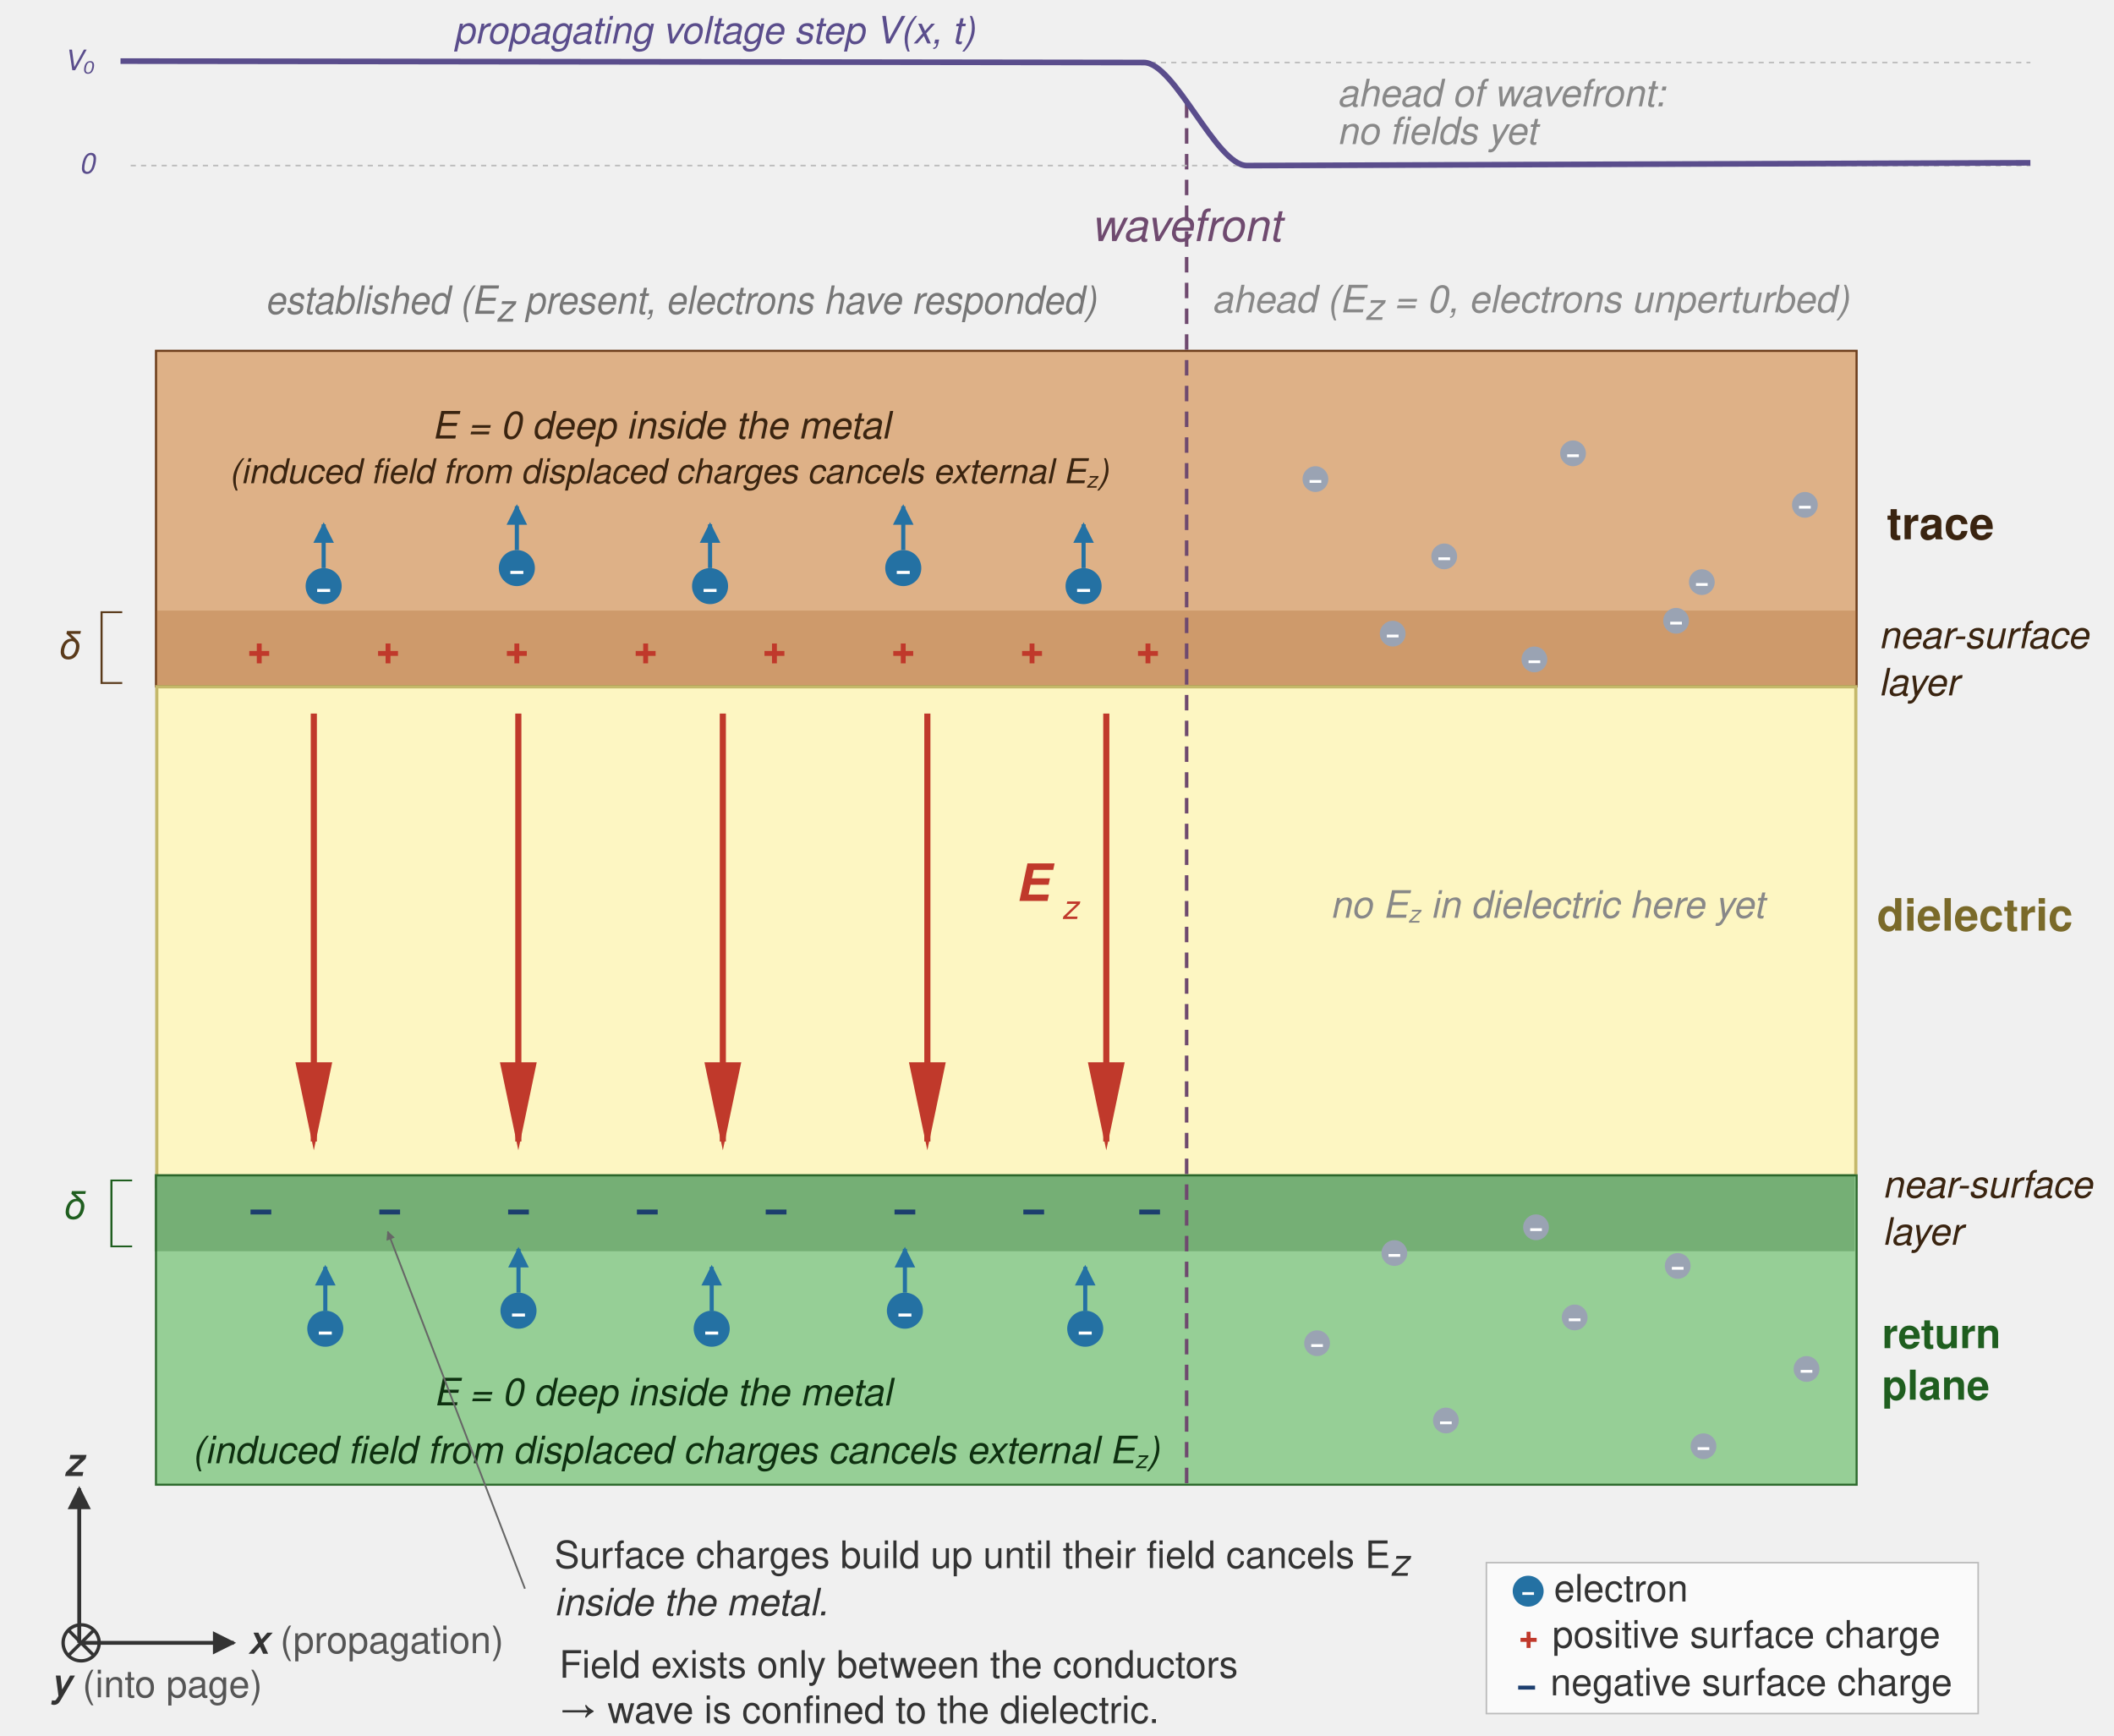
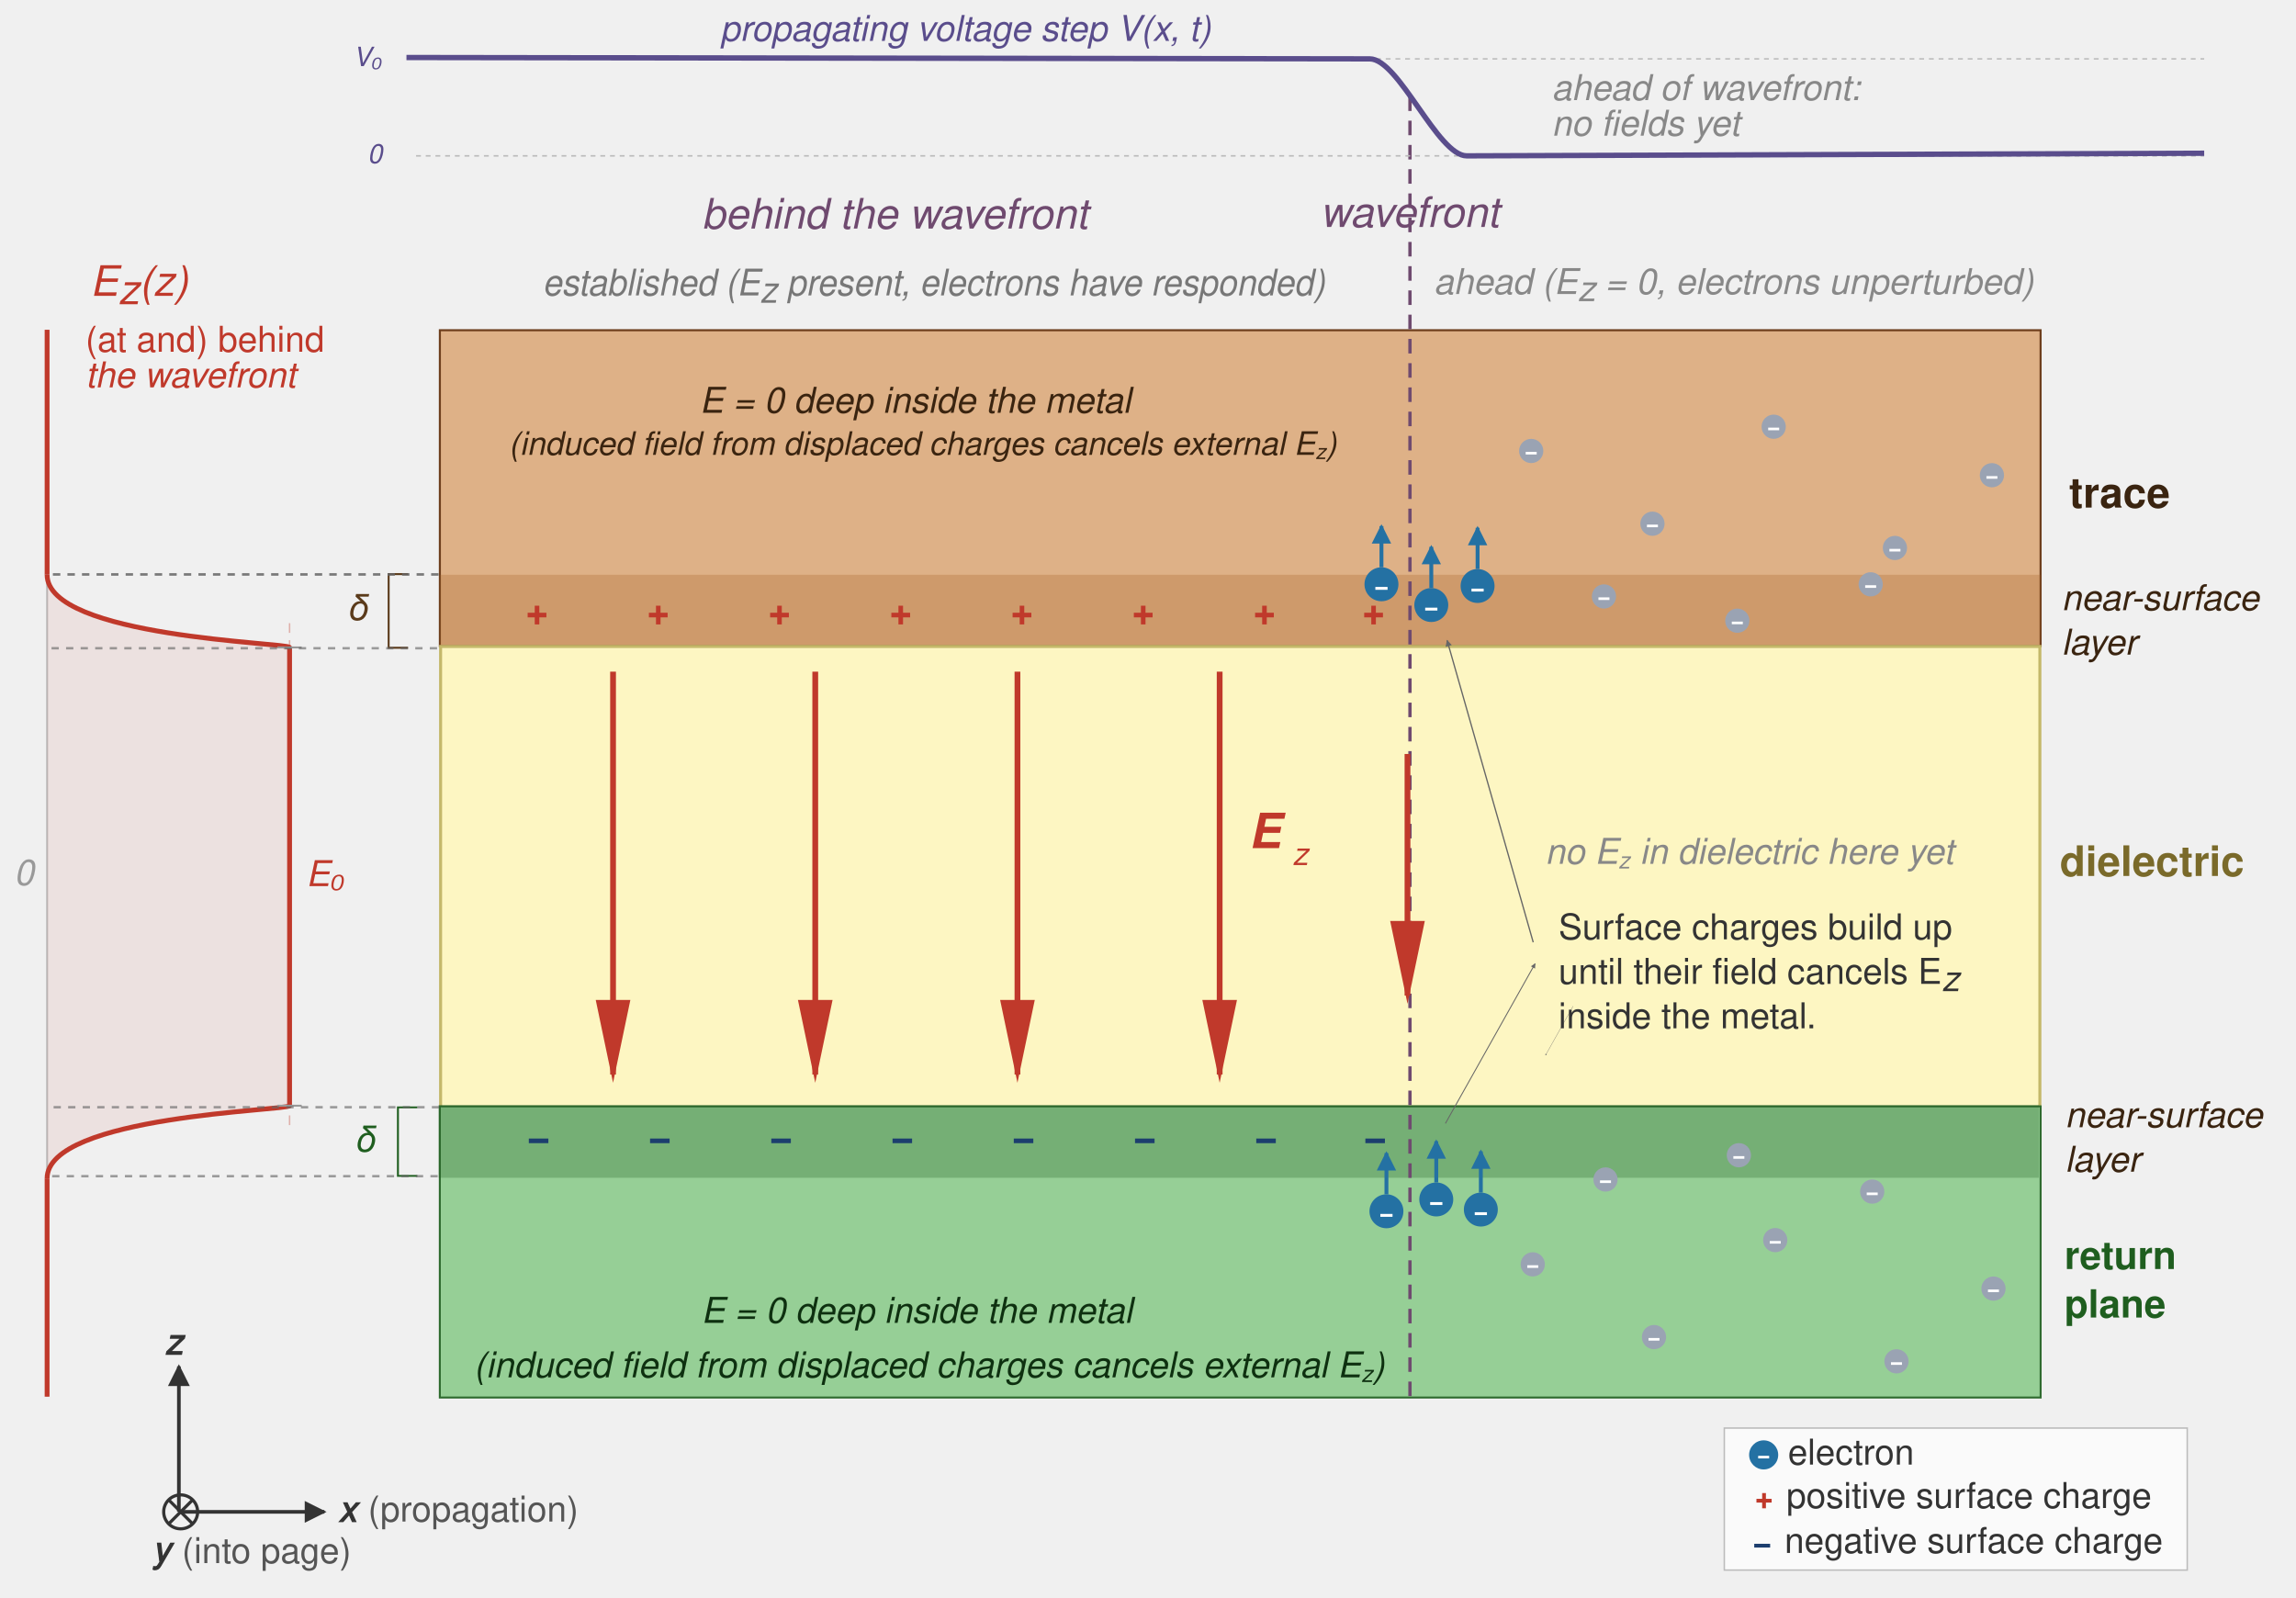
- <svg xmlns="http://www.w3.org/2000/svg" viewBox="0 0 820.639 673.886" font-family="Helvetica, Arial, sans-serif" font-size="14px" version="1.1" id="svg89" width="820.639" height="673.886">
+ <svg xmlns="http://www.w3.org/2000/svg" xmlns:xlink="http://www.w3.org/1999/xlink" viewBox="0 0 946.883 658.834" font-family="Helvetica, Arial, sans-serif" font-size="14px" version="1.1" id="svg89" width="946.883" height="658.834">
  <defs id="defs6">
    <marker id="arrE" viewBox="0 0 10 10" refX="9" refY="5" markerWidth="6" markerHeight="6" orient="auto-start-reverse">
      <path d="M 0,0 10,5 0,10 Z" fill="#c0392b" id="path1" />
    </marker>
    <marker id="arrEsmall" viewBox="0 0 10 10" refX="9" refY="5" markerWidth="5" markerHeight="5" orient="auto-start-reverse">
      <path d="M 0,0 10,5 0,10 Z" fill="#c0392b" id="path2" />
    </marker>
    <marker id="arrEind" viewBox="0 0 10 10" refX="9" refY="5" markerWidth="5" markerHeight="5" orient="auto-start-reverse">
      <path d="M 0,0 10,5 0,10 Z" fill="#922b21" id="path3" />
    </marker>
    <marker id="arre" viewBox="0 0 10 10" refX="9" refY="5" markerWidth="5" markerHeight="5" orient="auto-start-reverse">
      <path d="M 0,0 10,5 0,10 Z" fill="#2471a3" id="path4" />
    </marker>
    <marker id="arrAx" viewBox="0 0 10 10" refX="9" refY="5" markerWidth="6" markerHeight="6" orient="auto-start-reverse">
      <path d="M 0,0 10,5 0,10 Z" fill="#333333" id="path5" />
    </marker>
    <marker id="arrLeader" viewBox="0 0 10 10" refX="9" refY="5" markerWidth="5" markerHeight="5" orient="auto-start-reverse">
      <path d="M 0,0 10,5 0,10 Z" fill="#666666" id="path6" />
    </marker>
    <marker id="arrAx-3" viewBox="0 0 10 10" refX="9" refY="5" markerWidth="6" markerHeight="6" orient="auto-start-reverse">
      <path d="M 0,0 10,5 0,10 Z" fill="#333333" id="path4-2" />
    </marker>
    <marker id="marker1" viewBox="0 0 10 10" refX="9" refY="5" markerWidth="6" markerHeight="6" orient="auto-start-reverse">
      <path d="M 0,0 10,5 0,10 Z" fill="#333333" id="path1-2" />
    </marker>
+     <marker id="arrLeader-7" viewBox="0 0 10 10" refX="9" refY="5" markerWidth="5" markerHeight="5" orient="auto-start-reverse">
+       <path d="M 0,0 10,5 0,10 Z" fill="#666666" id="path6-1" />
+     </marker>
+     <marker id="arrLeader-2" viewBox="0 0 10 10" refX="9" refY="5" markerWidth="5" markerHeight="5" orient="auto-start-reverse">
+       <path d="M 0,0 10,5 0,10 Z" fill="#666666" id="path6-7" />
+     </marker>
  </defs>
-   <g id="g9" transform="translate(0.6393607,56.26374)">
+   <g id="g9" transform="translate(121.4785,56.26374)">
    <rect x="59.925" y="79.925" width="660.149" height="130.279" fill="#deb187" stroke="#6e3f1d" stroke-width="0.851" id="rect6" />
    <rect x="60" y="180.769" width="660" height="30" fill="#a86628" opacity="0.3" stroke="none" id="rect7" />
    <rect x="60.223" y="210.353" width="659.555" height="194" fill="#fdf6c2" stroke="#c4b86a" stroke-width="1.245" id="rect8" />
    <rect x="59.908" y="400.008" width="660.183" height="120.083" fill="#4ea94e" stroke="#2f6b2f" stroke-width="0.817" id="rect9" style="fill:#96cf96;fill-opacity:1" />
    <rect x="59.361" y="399.461" width="660" height="30" fill="#1f5e1f" opacity="0.28" stroke="none" id="rect10" />
    <text x="731.836" y="153.067" fill="#3a2410" font-weight="bold" id="text10" style="font-size:17.333px">trace</text>
    <text x="728" y="305" fill="#7a6a2a" id="text12" style="font-size:17.333px">
      <tspan style="font-style:normal;font-variant:normal;font-weight:bold;font-stretch:normal;font-family:Helvetica, Arial, sans-serif;-inkscape-font-specification:'Helvetica, Arial, sans-serif Bold'" id="tspan3">dielectric</tspan>
    </text>
    <text x="729.916" y="467.084" fill="#1f5e1f" font-weight="bold" id="text14" style="font-size:16px;stroke-width:1">
      <tspan id="tspan93" x="729.916" y="467.084" style="font-size:16px;stroke-width:1">return</tspan>
      <tspan id="tspan94" x="729.916" y="487.084" style="font-size:16px;stroke-width:1">plane</tspan>
    </text>
-     <g stroke="#5a3a1a" stroke-width="0.8" fill="none" id="g15" transform="matrix(1.002988,0,0,0.9161738,-3.333637,-29.33272)">
+     <g stroke="#5a3a1a" stroke-width="0.8" fill="none" id="g15" transform="matrix(0.9995705,0,0,1.012544,-3.177137,-52.37831)">
      <path d="m 50,230 h -8 v 30 h 8" id="path15" />
    </g>
    <text x="25.754" y="199.409" fill="#5a3a1a" font-size="11px" font-style="italic" text-anchor="middle" id="text16" style="font-size:14.667px">δ</text>
-     <g stroke="#1f5e1f" stroke-width="0.8" fill="none" id="g16" transform="matrix(1.005327,0,0,0.8533523,0.395393,111.8401)">
+     <g stroke="#1f5e1f" stroke-width="0.8" fill="none" id="g16" transform="matrix(1.002056,0,0,0.9423389,0.5451762,80.02387)">
      <path d="m 50,340 h -8 v 30 h 8" id="path16" />
    </g>
-     <text x="27.672" y="416.821" fill="#1f5e1f" font-size="11px" font-style="italic" text-anchor="middle" id="text17" style="font-size:14.667px">δ</text>
+     <text x="28.803" y="418.63" fill="#1f5e1f" font-size="11px" font-style="italic" text-anchor="middle" id="text17" style="font-size:14.667px">δ</text>
    <text x="728.705" y="195.371" fill="#3a2410" font-size="12px" font-style="italic" id="text10-0" style="font-size:14.667px">
      <tspan id="tspan1" x="728.705" y="195.371" style="font-size:14.667px">near-surface</tspan>
      <tspan id="tspan2" x="728.705" y="213.704" style="font-size:14.667px">layer</tspan>
    </text>
    <text x="730.14" y="408.629" fill="#3a2410" font-size="12px" font-style="italic" id="text10-0-4" style="font-size:14.667px">
      <tspan id="tspan1-3" x="730.14" y="408.629" style="font-size:14.667px">near-surface</tspan>
      <tspan id="tspan2-1" x="730.14" y="426.963" style="font-size:14.667px">layer</tspan>
    </text>
  </g>
-   <line x1="460.639" y1="39.77" x2="460.639" y2="577.083" stroke="#6f4a6f" stroke-width="1.361" stroke-dasharray="6, 4" id="line17" />
-   <text x="460.559" y="93.591" fill="#6f4a6f" font-style="italic" font-size="13px" id="text18" style="font-size:17.333px;text-align:center;text-anchor:middle">wavefront</text>
-   <text x="272.792" y="118.029" fill="#777777" font-size="12.387px" font-style="italic" id="text19" transform="scale(0.96875,1.032258)" style="font-size:14.667px;text-align:center;text-anchor:middle;stroke-width:1.032">established (E<tspan style="font-size:14.667px;baseline-shift:sub" id="tspan89">z</tspan> present, electrons have responded)</text>
-   <text x="594.144" y="121.264" fill="#888888" font-size="12" font-style="italic" id="text20" style="font-size:14.667px;text-align:center;text-anchor:middle">ahead (E<tspan style="font-size:14.667px;baseline-shift:sub" id="tspan90">z</tspan> = 0, electrons unperturbed)</text>
-   <g stroke="#c0392b" stroke-width="2.4" fill="none" id="g24" transform="matrix(0.9923674,0,0,2.373388,2.738339,-351.9463)">
-     <line x1="120" y1="265" x2="120" y2="335" marker-end="url(#arrE)" id="line20" />
-     <line x1="200" y1="265" x2="200" y2="335" marker-end="url(#arrE)" id="line21" />
-     <line x1="280" y1="265" x2="280" y2="335" marker-end="url(#arrE)" id="line22" />
-     <line x1="360" y1="265" x2="360" y2="335" marker-end="url(#arrE)" id="line23" />
-     <line x1="430" y1="265" x2="430" y2="335" marker-end="url(#arrE)" id="line24" />
-   </g>
-   <g id="g8" style="display:none" transform="translate(0.6393607,56.26374)">
+   <line x1="581.479" y1="39.77" x2="581.479" y2="577.083" stroke="#6f4a6f" stroke-width="1.361" stroke-dasharray="6, 4" id="line17" />
+   <text x="581.398" y="93.591" fill="#6f4a6f" font-style="italic" font-size="13px" id="text18" style="font-size:17.333px;text-align:center;text-anchor:middle">wavefront</text>
+   <text x="369.034" y="94.254" fill="#6f4a6f" font-style="italic" font-size="13px" id="text18-1" style="font-size:17.333px;text-align:center;text-anchor:middle">behind the wavefront</text>
+   <text x="397.529" y="118.029" fill="#777777" font-size="12.387px" font-style="italic" id="text19" transform="scale(0.96875,1.032258)" style="font-size:14.667px;text-align:center;text-anchor:middle;stroke-width:1.032">established (E<tspan style="font-size:14.667px;baseline-shift:sub" id="tspan89">z</tspan> present, electrons have responded)</text>
+   <text x="714.983" y="121.264" fill="#888888" font-size="12" font-style="italic" id="text20" style="font-size:14.667px;text-align:center;text-anchor:middle">ahead (E<tspan style="font-size:14.667px;baseline-shift:sub" id="tspan90">z</tspan> = 0, electrons unperturbed)</text>
+   <g stroke="#c0392b" stroke-width="2.4" fill="none" id="g24" transform="matrix(0.9923674,0,0,2.373388,149.7405,-351.9463)">
+     <line x1="103.877" y1="265" x2="103.877" y2="335" marker-end="url(#arrE)" id="line20" />
+     <line x1="187.908" y1="265" x2="187.908" y2="335" marker-end="url(#arrE)" id="line21" />
+     <line x1="271.938" y1="265" x2="271.938" y2="335" marker-end="url(#arrE)" id="line22" />
+     <line x1="355.969" y1="265" x2="355.969" y2="335" marker-end="url(#arrE)" id="line23" style="stroke-width:2.4;stroke-dasharray:none" />
+     <line x1="434.031" y1="279.301" x2="434.031" y2="321.276" marker-end="url(#arrE)" id="line24" style="stroke-width:2.4;stroke-dasharray:none" />
+   </g>
+   <g id="g8" style="display:none" transform="translate(-82.47752,56.26374)">
    <text x="501.664" y="351.723" fill="#5b8cb0" font-style="italic" font-size="12px" id="text38-7" style="font-size:14.667px;line-height:1">
      <tspan id="tspan59" x="501.664" y="351.723" style="font-size:14.667px;line-height:1">B (from ∂E/∂t,</tspan>
      <tspan id="tspan60" x="501.664" y="366.389" style="font-size:14.667px;line-height:1">displacement)</tspan>
    </text>
    <line x1="497.946" y1="353.557" x2="482.017" y2="320.831" stroke="#5b8cb0" stroke-width="1.674" id="line39" />
    <g id="g38-8" transform="translate(5.502468,153.6543)">
      <g stroke="#5b8cb0" stroke-width="1.8" fill="none" stroke-dasharray="3, 2" id="g36-3">
        <circle cx="470" cy="150" r="7" id="circle36-8" />
      </g>
      <g stroke="#5b8cb0" stroke-width="1.8" stroke-dasharray="3, 2" id="g37-3">
        <line x1="465" y1="145" x2="475" y2="155" id="line36-7" />
        <line x1="475" y1="145" x2="465" y2="155" id="line37-1" />
      </g>
    </g>
  </g>
-   <g id="g10" transform="translate(246.1539,44.75525)">
+   <g id="g10" transform="translate(366.993,44.75525)">
    <text x="148" y="305" fill="#c0392b" font-weight="bold" font-style="italic" font-size="20px" id="text24">E</text>
    <text x="166" y="312" fill="#c0392b" font-style="italic" font-size="13px" id="text25">z</text>
  </g>
-   <g fill="#c0392b" font-size="16px" font-weight="bold" text-anchor="middle" id="g33" transform="translate(0.6393607,-0.6393594)">
+   <g fill="#c0392b" font-size="16px" font-weight="bold" text-anchor="middle" id="g33" transform="translate(121.4785,-0.6393594)">
    <text x="100" y="258" id="text26">+</text>
    <text x="150" y="258" id="text27">+</text>
    <text x="200" y="258" id="text28">+</text>
    <text x="250" y="258" id="text29">+</text>
    <text x="300" y="258" id="text30">+</text>
    <text x="350" y="258" id="text31">+</text>
    <text x="400" y="258" id="text32">+</text>
    <text x="445" y="258" id="text33">+</text>
  </g>
-   <g id="g39" transform="translate(0.6393607,-4.475523)">
-     <g id="g34">
-       <line x1="125" y1="225" x2="125" y2="208" stroke="#2471a3" stroke-width="1.6" marker-end="url(#arre)" id="line33" />
-       <circle cx="125" cy="232" r="7" fill="#2471a3" id="circle33" />
-       <text x="125" y="236" fill="#ffffff" text-anchor="middle" font-size="10px" font-weight="bold" id="text34">−</text>
-     </g>
-     <g id="g35">
-       <line x1="200" y1="218" x2="200" y2="201" stroke="#2471a3" stroke-width="1.6" marker-end="url(#arre)" id="line34" />
-       <circle cx="200" cy="225" r="7" fill="#2471a3" id="circle34" />
-       <text x="200" y="229" fill="#ffffff" text-anchor="middle" font-size="10px" font-weight="bold" id="text35">−</text>
-     </g>
-     <g id="g36">
+   <g id="g39" transform="translate(189.3608,9.666612)">
+     <g id="g36" transform="translate(105.3589,-0.7071068)">
      <line x1="275" y1="225" x2="275" y2="208" stroke="#2471a3" stroke-width="1.6" marker-end="url(#arre)" id="line35" />
      <circle cx="275" cy="232" r="7" fill="#2471a3" id="circle35" />
      <text x="275" y="236" fill="#ffffff" text-anchor="middle" font-size="10px" font-weight="bold" id="text36">−</text>
    </g>
-     <g id="g37">
+     <g id="g37" transform="translate(50.91169,14.84924)">
      <line x1="350" y1="218" x2="350" y2="201" stroke="#2471a3" stroke-width="1.6" marker-end="url(#arre)" id="line36" />
      <circle cx="350" cy="225" r="7" fill="#2471a3" id="circle36" />
      <text x="350" y="229" fill="#ffffff" text-anchor="middle" font-size="10px" font-weight="bold" id="text37">−</text>
    </g>
    <g id="g38">
      <line x1="420" y1="225" x2="420" y2="208" stroke="#2471a3" stroke-width="1.6" marker-end="url(#arre)" id="line37" />
      <circle cx="420" cy="232" r="7" fill="#2471a3" id="circle37" />
      <text x="420" y="236" fill="#ffffff" text-anchor="middle" font-size="10px" font-weight="bold" id="text38">−</text>
    </g>
  </g>
-   <text x="256.623" y="170.23" fill="#3a2410" font-size="13" font-style="italic" text-anchor="middle" id="text39" style="font-size:14.667px">E = 0 deep inside the metal</text>
-   <text x="259.703" y="187.59" fill="#3a2410" font-size="11" font-style="italic" text-anchor="middle" id="text40" style="font-size:13.333px;text-align:center;text-anchor:middle">(induced field from displaced charges cancels external E<tspan style="font-size:65%;baseline-shift:sub" id="tspan95">z</tspan>)</text>
-   <g fill="#1c3e6e" font-size="16px" font-weight="bold" text-anchor="middle" id="g48" transform="translate(1.278721,120.1998)">
+   <text x="377.463" y="170.23" fill="#3a2410" font-size="13" font-style="italic" text-anchor="middle" id="text39" style="font-size:14.667px">E = 0 deep inside the metal</text>
+   <text x="380.542" y="187.59" fill="#3a2410" font-size="11" font-style="italic" text-anchor="middle" id="text40" style="font-size:13.333px;text-align:center;text-anchor:middle">(induced field from displaced charges cancels external E<tspan style="font-size:65%;baseline-shift:sub" id="tspan95">z</tspan>)</text>
+   <g fill="#1c3e6e" font-size="16px" font-weight="bold" text-anchor="middle" id="g48" transform="translate(122.1179,120.1998)">
    <text x="100" y="354" id="text41">−</text>
    <text x="150" y="354" id="text42">−</text>
    <text x="200" y="354" id="text43">−</text>
    <text x="250" y="354" id="text44">−</text>
    <text x="300" y="354" id="text45">−</text>
    <text x="350" y="354" id="text46">−</text>
    <text x="400" y="354" id="text47">−</text>
    <text x="445" y="354" id="text48">−</text>
  </g>
-   <g id="g54" transform="translate(1.278721,113.8062)">
-     <g id="g49">
-       <line x1="125" y1="395" x2="125" y2="378" stroke="#2471a3" stroke-width="1.6" marker-end="url(#arre)" id="line48" />
-       <circle cx="125" cy="402" r="7" fill="#2471a3" id="circle48" />
-       <text x="125" y="406" fill="#ffffff" text-anchor="middle" font-size="10px" font-weight="bold" id="text49">−</text>
-     </g>
-     <g id="g50">
-       <line x1="200" y1="388" x2="200" y2="371" stroke="#2471a3" stroke-width="1.6" marker-end="url(#arre)" id="line49" />
-       <circle cx="200" cy="395" r="7" fill="#2471a3" id="circle49" />
-       <text x="200" y="399" fill="#ffffff" text-anchor="middle" font-size="10px" font-weight="bold" id="text50">−</text>
-     </g>
-     <g id="g51">
+   <g id="g54" transform="translate(122.1179,103.9067)">
+     <g id="g51" transform="translate(174.6554,-6.363961)">
      <line x1="275" y1="395" x2="275" y2="378" stroke="#2471a3" stroke-width="1.6" marker-end="url(#arre)" id="line50" />
      <circle cx="275" cy="402" r="7" fill="#2471a3" id="circle50" />
      <text x="275" y="406" fill="#ffffff" text-anchor="middle" font-size="10px" font-weight="bold" id="text51">−</text>
    </g>
-     <g id="g52">
+     <g id="g52" transform="translate(120.2082,-4.242641)">
      <line x1="350" y1="388" x2="350" y2="371" stroke="#2471a3" stroke-width="1.6" marker-end="url(#arre)" id="line51" />
      <circle cx="350" cy="395" r="7" fill="#2471a3" id="circle51" />
      <text x="350" y="399" fill="#ffffff" text-anchor="middle" font-size="10px" font-weight="bold" id="text52">−</text>
    </g>
-     <g id="g53">
+     <g id="g53" transform="translate(68.58936,-7.071068)">
      <line x1="420" y1="395" x2="420" y2="378" stroke="#2471a3" stroke-width="1.6" marker-end="url(#arre)" id="line52" />
      <circle cx="420" cy="402" r="7" fill="#2471a3" id="circle52" />
      <text x="420" y="406" fill="#ffffff" text-anchor="middle" font-size="10px" font-weight="bold" id="text53">−</text>
    </g>
  </g>
-   <text x="257.263" y="545.559" fill="#0e3010" font-size="13" font-style="italic" text-anchor="middle" id="text54" style="font-size:14.667px">E = 0 deep inside the metal</text>
-   <text x="262.378" y="568.035" fill="#0e3010" font-size="11" font-style="italic" text-anchor="middle" id="text55" style="font-size:14.667px">(induced field from displaced charges cancels external E<tspan style="font-size:65%;baseline-shift:sub" id="tspan97">z</tspan>)</text>
-   <g fill="#888888" font-size="11px" text-anchor="middle" id="g63" transform="translate(0.6393607,15.98402)">
+   <text x="378.102" y="545.559" fill="#0e3010" font-size="13" font-style="italic" text-anchor="middle" id="text54" style="font-size:14.667px">E = 0 deep inside the metal</text>
+   <text x="383.217" y="568.035" fill="#0e3010" font-size="11" font-style="italic" text-anchor="middle" id="text55" style="font-size:14.667px">(induced field from displaced charges cancels external E<tspan style="font-size:65%;baseline-shift:sub" id="tspan97">z</tspan>)</text>
+   <g fill="#888888" font-size="11px" text-anchor="middle" id="g63" transform="translate(121.4785,15.98402)">
    <circle cx="510" cy="170" r="5" fill="#9aa3b3" id="circle55" />
    <text x="510" y="173" fill="#ffffff" font-weight="bold" font-size="9px" id="text56">−</text>
    <circle cx="560" cy="200" r="5" fill="#9aa3b3" id="circle56" />
    <text x="560" y="203" fill="#ffffff" font-weight="bold" font-size="9px" id="text57">−</text>
    <circle cx="610" cy="160" r="5" fill="#9aa3b3" id="circle57" />
    <text x="610" y="163" fill="#ffffff" font-weight="bold" font-size="9px" id="text58">−</text>
    <circle cx="660" cy="210" r="5" fill="#9aa3b3" id="circle58" />
    <text x="660" y="213" fill="#ffffff" font-weight="bold" font-size="9px" id="text59">−</text>
    <circle cx="700" cy="180" r="5" fill="#9aa3b3" id="circle59" />
    <text x="700" y="183" fill="#ffffff" font-weight="bold" font-size="9px" id="text60">−</text>
    <circle cx="540" cy="230" r="5" fill="#9aa3b3" id="circle60" />
    <text x="540" y="233" fill="#ffffff" font-weight="bold" font-size="9px" id="text61">−</text>
    <circle cx="595" cy="240" r="5" fill="#9aa3b3" id="circle61" />
    <text x="595" y="243" fill="#ffffff" font-weight="bold" font-size="9px" id="text62">−</text>
    <circle cx="650" cy="225" r="5" fill="#9aa3b3" id="circle62" />
    <text x="650" y="228" fill="#ffffff" font-weight="bold" font-size="9px" id="text63">−</text>
  </g>
-   <g fill="#9aa3b3" font-size="11px" text-anchor="middle" id="g71" transform="translate(1.278721,91.42857)">
+   <g fill="#9aa3b3" font-size="11px" text-anchor="middle" id="g71" transform="translate(122.1179,91.42857)">
    <circle cx="510" cy="430" r="5" fill="#9aa3b3" id="circle63" />
    <text x="510" y="433" fill="#ffffff" font-weight="bold" font-size="9px" id="text64">−</text>
    <circle cx="560" cy="460" r="5" fill="#9aa3b3" id="circle64" />
    <text x="560" y="463" fill="#ffffff" font-weight="bold" font-size="9px" id="text65">−</text>
    <circle cx="610" cy="420" r="5" fill="#9aa3b3" id="circle65" />
    <text x="610" y="423" fill="#ffffff" font-weight="bold" font-size="9px" id="text66">−</text>
    <circle cx="660" cy="470" r="5" fill="#9aa3b3" id="circle66" />
    <text x="660" y="473" fill="#ffffff" font-weight="bold" font-size="9px" id="text67">−</text>
    <circle cx="700" cy="440" r="5" fill="#9aa3b3" id="circle67" />
    <text x="700" y="443" fill="#ffffff" font-weight="bold" font-size="9px" id="text68">−</text>
    <circle cx="540" cy="395" r="5" fill="#9aa3b3" id="circle68" />
    <text x="540" y="398" fill="#ffffff" font-weight="bold" font-size="9px" id="text69">−</text>
    <circle cx="595" cy="385" r="5" fill="#9aa3b3" id="circle69" />
    <text x="595" y="388" fill="#ffffff" font-weight="bold" font-size="9px" id="text70">−</text>
    <circle cx="650" cy="400" r="5" fill="#9aa3b3" id="circle70" />
    <text x="650" y="403" fill="#ffffff" font-weight="bold" font-size="9px" id="text71">−</text>
  </g>
-   <text x="600.639" y="356.264" fill="#888888" font-size="12" font-style="italic" text-anchor="middle" id="text72" style="font-size:14.667px">no E<tspan style="font-size:65%;baseline-shift:sub" id="tspan96">z</tspan> in dielectric here yet</text>
-   <g id="g77" transform="translate(177.1029,61.37862)">
-     <line x1="26.678" y1="555.353" x2="-26.574" y2="416.765" stroke="#666666" stroke-width="0.688" marker-end="url(#arrLeader)" id="line73" />
-     <text x="38.082" y="547.328" fill="#333333" font-size="12" id="text75" style="font-size:14.667px">
-       <tspan id="tspan4" x="38.082" y="547.328">Surface charges build up until their field cancels E<tspan font-size="9" dy="3 -3" font-style="italic" id="tspan74" style="font-size:14.667px">z</tspan>
+   <text x="721.479" y="356.264" fill="#888888" font-size="12" font-style="italic" text-anchor="middle" id="text72" style="font-size:14.667px">no E<tspan style="font-size:65%;baseline-shift:sub" id="tspan96">z</tspan> in dielectric here yet</text>
+   <g id="g77" transform="translate(279.4006,61.37862)">
+     <line x1="316.691" y1="401.954" x2="353.684" y2="336.053" stroke="#666666" stroke-width="0.395" marker-end="url(#arrLeader)" id="line73" />
+     <line x1="352.908" y1="327.225" x2="317.397" y2="202.722" stroke="#666666" stroke-width="0.533" marker-end="url(#arrLeader-2)" id="line73-1" style="marker-end:url(#arrLeader-2)" />
+     <line x1="369.337" y1="353.587" x2="357.989" y2="373.803" stroke="#666666" stroke-width="0.121" marker-end="url(#arrLeader-7)" id="line73-5" style="marker-end:url(#arrLeader-7)" />
+     <text x="363.351" y="326.003" fill="#333333" font-size="12" id="text75" style="font-size:14.667px">
+       <tspan x="363.351" y="326.003" id="tspan15">Surface charges build up</tspan>
+       <tspan x="363.351" y="344.372" id="tspan16">until their field cancels E<tspan font-size="9" dy="3 -3" font-style="italic" id="tspan74" style="font-size:14.667px">z</tspan>
      </tspan>
-       <tspan id="tspan5" x="38.082" y="565.697">
-         <tspan font-size="9" font-style="italic" style="font-size:14.667px" id="tspan6">inside the metal.</tspan>
-       </tspan>
-     </text>
-     <text x="40" y="589.902" fill="#333333" font-size="12" id="text76" style="font-size:14.667px;line-height:1.2">
-       <tspan id="tspan7" x="40" y="589.902" style="line-height:1.2">Field exists only between the conductors</tspan>
-       <tspan id="tspan8" x="40" y="607.502" style="line-height:1.2">→ wave is confined to the dielectric.</tspan>
-     </text>
-   </g>
-   <g transform="translate(98.82118,643.1319)" id="g89">
+       <tspan id="tspan5" x="363.351" y="362.706" style="font-size:14.667px">inside the metal.</tspan>
+     </text>
+   </g>
+   <g transform="translate(232.9387,625.4542)" id="g89">
    <rect x="478.18" y="-36.505" width="190.912" height="58.567" fill="#fafafa" stroke="#bbbbbb" stroke-width="0.598" id="rect82" />
    <text x="490.774" y="-3.541" font-size="13px" font-weight="bold" fill="#c0392b" id="text84">+</text>
    <text x="503.774" y="-3.541" font-size="11px" fill="#333333" id="text85" style="font-size:14.667px">
      <tspan id="tspan99" x="503.774" y="-3.541" style="font-size:14.667px">positive surface charge</tspan>
      <tspan id="tspan100" x="503.774" y="14.792" style="font-size:14.667px" />
    </text>
    <text x="490" y="15" font-size="13px" font-weight="bold" fill="#1c3e6e" id="text86">−</text>
    <text x="503" y="15" font-size="11px" fill="#333333" id="text87" style="font-size:14.667px">negative surface charge</text>
    <g transform="translate(494.4056,-25.44356)" id="g88">
      <circle r="6" fill="#2471a3" id="circle87" cx="0" cy="0" />
      <text x="0" y="3" fill="#ffffff" text-anchor="middle" font-size="9px" font-weight="bold" id="text88">−</text>
    </g>
    <text x="504.406" y="-21.444" font-size="11px" fill="#333333" id="text89" style="font-size:14.667px">electron</text>
  </g>
-   <g stroke="#333333" fill="#333333" id="g49-1" transform="translate(1.251394,340.3293)">
+   <g stroke="#333333" fill="#333333" id="g49-1" transform="translate(44.26215,326.0898)">
    <line x1="29.51" y1="297.413" x2="89.51" y2="297.413" stroke-width="1.5" marker-end="url(#arrAx-3)" id="line45" style="marker-end:url(#arrAx-3)" />
    <text x="95.51" y="301.413" font-style="italic" id="text45-6" style="font-size:14.667px;stroke-width:0.5;stroke-dasharray:none">x</text>
    <text x="107.51" y="301.413" font-size="11px" fill="#555555" id="text46-8" style="font-size:14.667px;stroke-width:0;stroke-dasharray:none">(propagation)</text>
    <line x1="29.51" y1="297.413" x2="29.51" y2="237.413" stroke-width="1.5" marker-end="url(#arrAx-3)" id="line46" style="marker-end:url(#arrAx-3)" />
    <text x="23.853" y="232.413" font-style="italic" id="text47-5" style="font-size:14.667px;stroke-width:0.5;stroke-dasharray:none">z</text>
    <g transform="translate(64.51049,297.4126)" id="g48-7">
      <circle r="7" fill="none" stroke="#333333" stroke-width="1.3" id="circle47" cx="-34.266" cy="0" />
      <line x1="-39.266" y1="-5" x2="-29.266" y2="5" stroke="#333333" stroke-width="1.3" id="line47" />
      <line x1="-29.266" y1="-5" x2="-39.266" y2="5" stroke="#333333" stroke-width="1.3" id="line48-6" />
    </g>
    <text x="18.769" y="318.056" font-style="italic" id="text48-1" style="font-size:14.667px;stroke-width:0.5;stroke-dasharray:none">y</text>
    <text x="30.769" y="318.545" font-size="11px" fill="#555555" id="text49-8" style="font-size:14.667px;stroke-width:0;stroke-dasharray:none">(into page)</text>
  </g>
-   <g id="g15-0" transform="translate(-35.93273,79.27612)">
+   <g id="ez-profile" transform="translate(-860.5794)">
+     <text x="918" y="122" text-anchor="middle" font-style="italic" font-size="15px" fill="#c0392b" id="text-ez-title" style="font-size:17.333px">E<tspan style="font-size:17.333px;baseline-shift:sub" id="tspan9">z</tspan>(z)</text>
+     <text x="895.847" y="145.061" text-anchor="middle" font-style="italic" font-size="15px" fill="#c0392b" id="text-ez-title-4" style="font-size:14.667px;line-height:1;text-align:start;text-anchor:start">
+       <tspan id="tspan13" x="895.847" y="145.061" style="font-style:normal;font-variant:normal;font-weight:normal;font-stretch:normal;line-height:1;font-family:Helvetica, Arial, sans-serif;-inkscape-font-specification:'Helvetica, Arial, sans-serif'">(at and) behind</tspan>
+       <tspan id="tspan14" x="895.847" y="159.764" style="line-height:1">the wavefront</tspan>
+     </text>
+     <line x1="880" y1="136" x2="880" y2="576" stroke="#bbbbbb" stroke-width="0.8" id="line-ez-baseline" />
+     <line x1="980" y1="257" x2="980" y2="466" stroke="#c0392b" stroke-width="0.6" stroke-dasharray="4, 3" stroke-opacity="0.35" id="line-ez-e0-ref" />
+     <path d="m 880,136 v 101 c 0,26 100,28 100,30 v 189 c 0,2 -100,4 -100,30 v 90 z" fill="#c0392b" fill-opacity="0.08" stroke="none" id="path-ez-fill" />
+     <path d="m 880,237 c 0,26 100,28 100,30 v 189 c 0,2 -100,4 -100,30" fill="none" stroke="#c0392b" stroke-width="2" id="path-ez-curve" />
+     <line x1="880" y1="136" x2="880" y2="237" stroke="#c0392b" stroke-width="2" id="line-ez-trace-bulk" />
+     <line x1="880" y1="486" x2="880" y2="576" stroke="#c0392b" stroke-width="2" id="line-ez-return-bulk" />
+     <line x1="975" y1="267" x2="985" y2="267" stroke="#999999" stroke-width="0.8" id="tick-trace-diel-r" />
+     <line x1="975" y1="456" x2="985" y2="456" stroke="#999999" stroke-width="0.8" id="tick-diel-return-r" />
+     <text x="874.521" y="365" fill="#999999" font-size="13px" font-style="italic" text-anchor="end" id="text-ez-zero" style="font-size:14.667px">0</text>
+     <text x="986.835" y="365.452" fill="#c0392b" font-size="13px" font-style="italic" id="text-ez-e0" style="font-size:14.667px">E₀</text>
+   </g>
+   <g id="g15-0" transform="translate(84.90644,79.27612)">
    <line x1="86.673" y1="-15" x2="824.116" y2="-15" stroke="#bbbbbb" stroke-width="0.634" stroke-dasharray="2, 2" id="line10" />
    <line x1="170.589" y1="-55" x2="824.116" y2="-55" stroke="#bbbbbb" stroke-width="0.597" stroke-dasharray="2, 2" id="line11" />
    <path d="M 82.717,-55.559 480,-55 c 12,0.017 28,40.043 40,40 l 304.116,-1.079" fill="none" stroke="#5a4d8c" stroke-width="2.2" id="path11" />
    <text x="72.747" y="-52" fill="#5a4d8c" font-size="11px" text-anchor="end" font-style="italic" id="text11-0">V₀</text>
    <text x="72.747" y="-12" fill="#5a4d8c" font-size="11px" text-anchor="end" font-style="italic" id="text12-9">0</text>
    <text x="212.078" y="-62.396" fill="#5a4d8c" font-size="12px" font-style="italic" id="text13-4" style="font-size:14.667px">propagating voltage step V(x, t)</text>
    <text x="555" y="-38" fill="#888888" font-size="12px" font-style="italic" id="text14-8" style="font-size:14.667px;line-height:1">
      <tspan id="tspan5-7" x="555" y="-38" style="font-size:14.667px;line-height:1">ahead of wavefront:</tspan>
      <tspan id="tspan7-3" x="555" y="-23.333" style="font-size:14.667px;line-height:1">no fields yet</tspan>
    </text>
  </g>
+   <use x="0" y="0" xlink:href="#path7" id="use7" />
+   <path style="opacity:0.619;fill:#469b46;stroke:#666666;stroke-width:1;stroke-dasharray:3, 3;stroke-dashoffset:0;stroke-opacity:1" d="M 180.839,236.898 H 19.44" id="path7" />
+   <path style="opacity:0.619;fill:#469b46;stroke:#666666;stroke-width:1;stroke-dasharray:3, 3;stroke-dashoffset:0;stroke-opacity:1" d="M 180.25,267.338 H 18.852" id="path7-9" />
+   <path style="opacity:0.619;fill:#469b46;stroke:#666666;stroke-width:1;stroke-dasharray:3, 3;stroke-dashoffset:0;stroke-opacity:1" d="M 181.099,456.626 H 19.701" id="path7-8" />
+   <path style="opacity:0.619;fill:#469b46;stroke:#666666;stroke-width:1;stroke-dasharray:3, 3;stroke-dashoffset:0;stroke-opacity:1" d="M 180.511,485.066 H 19.112" id="path7-9-8" />
</svg>
